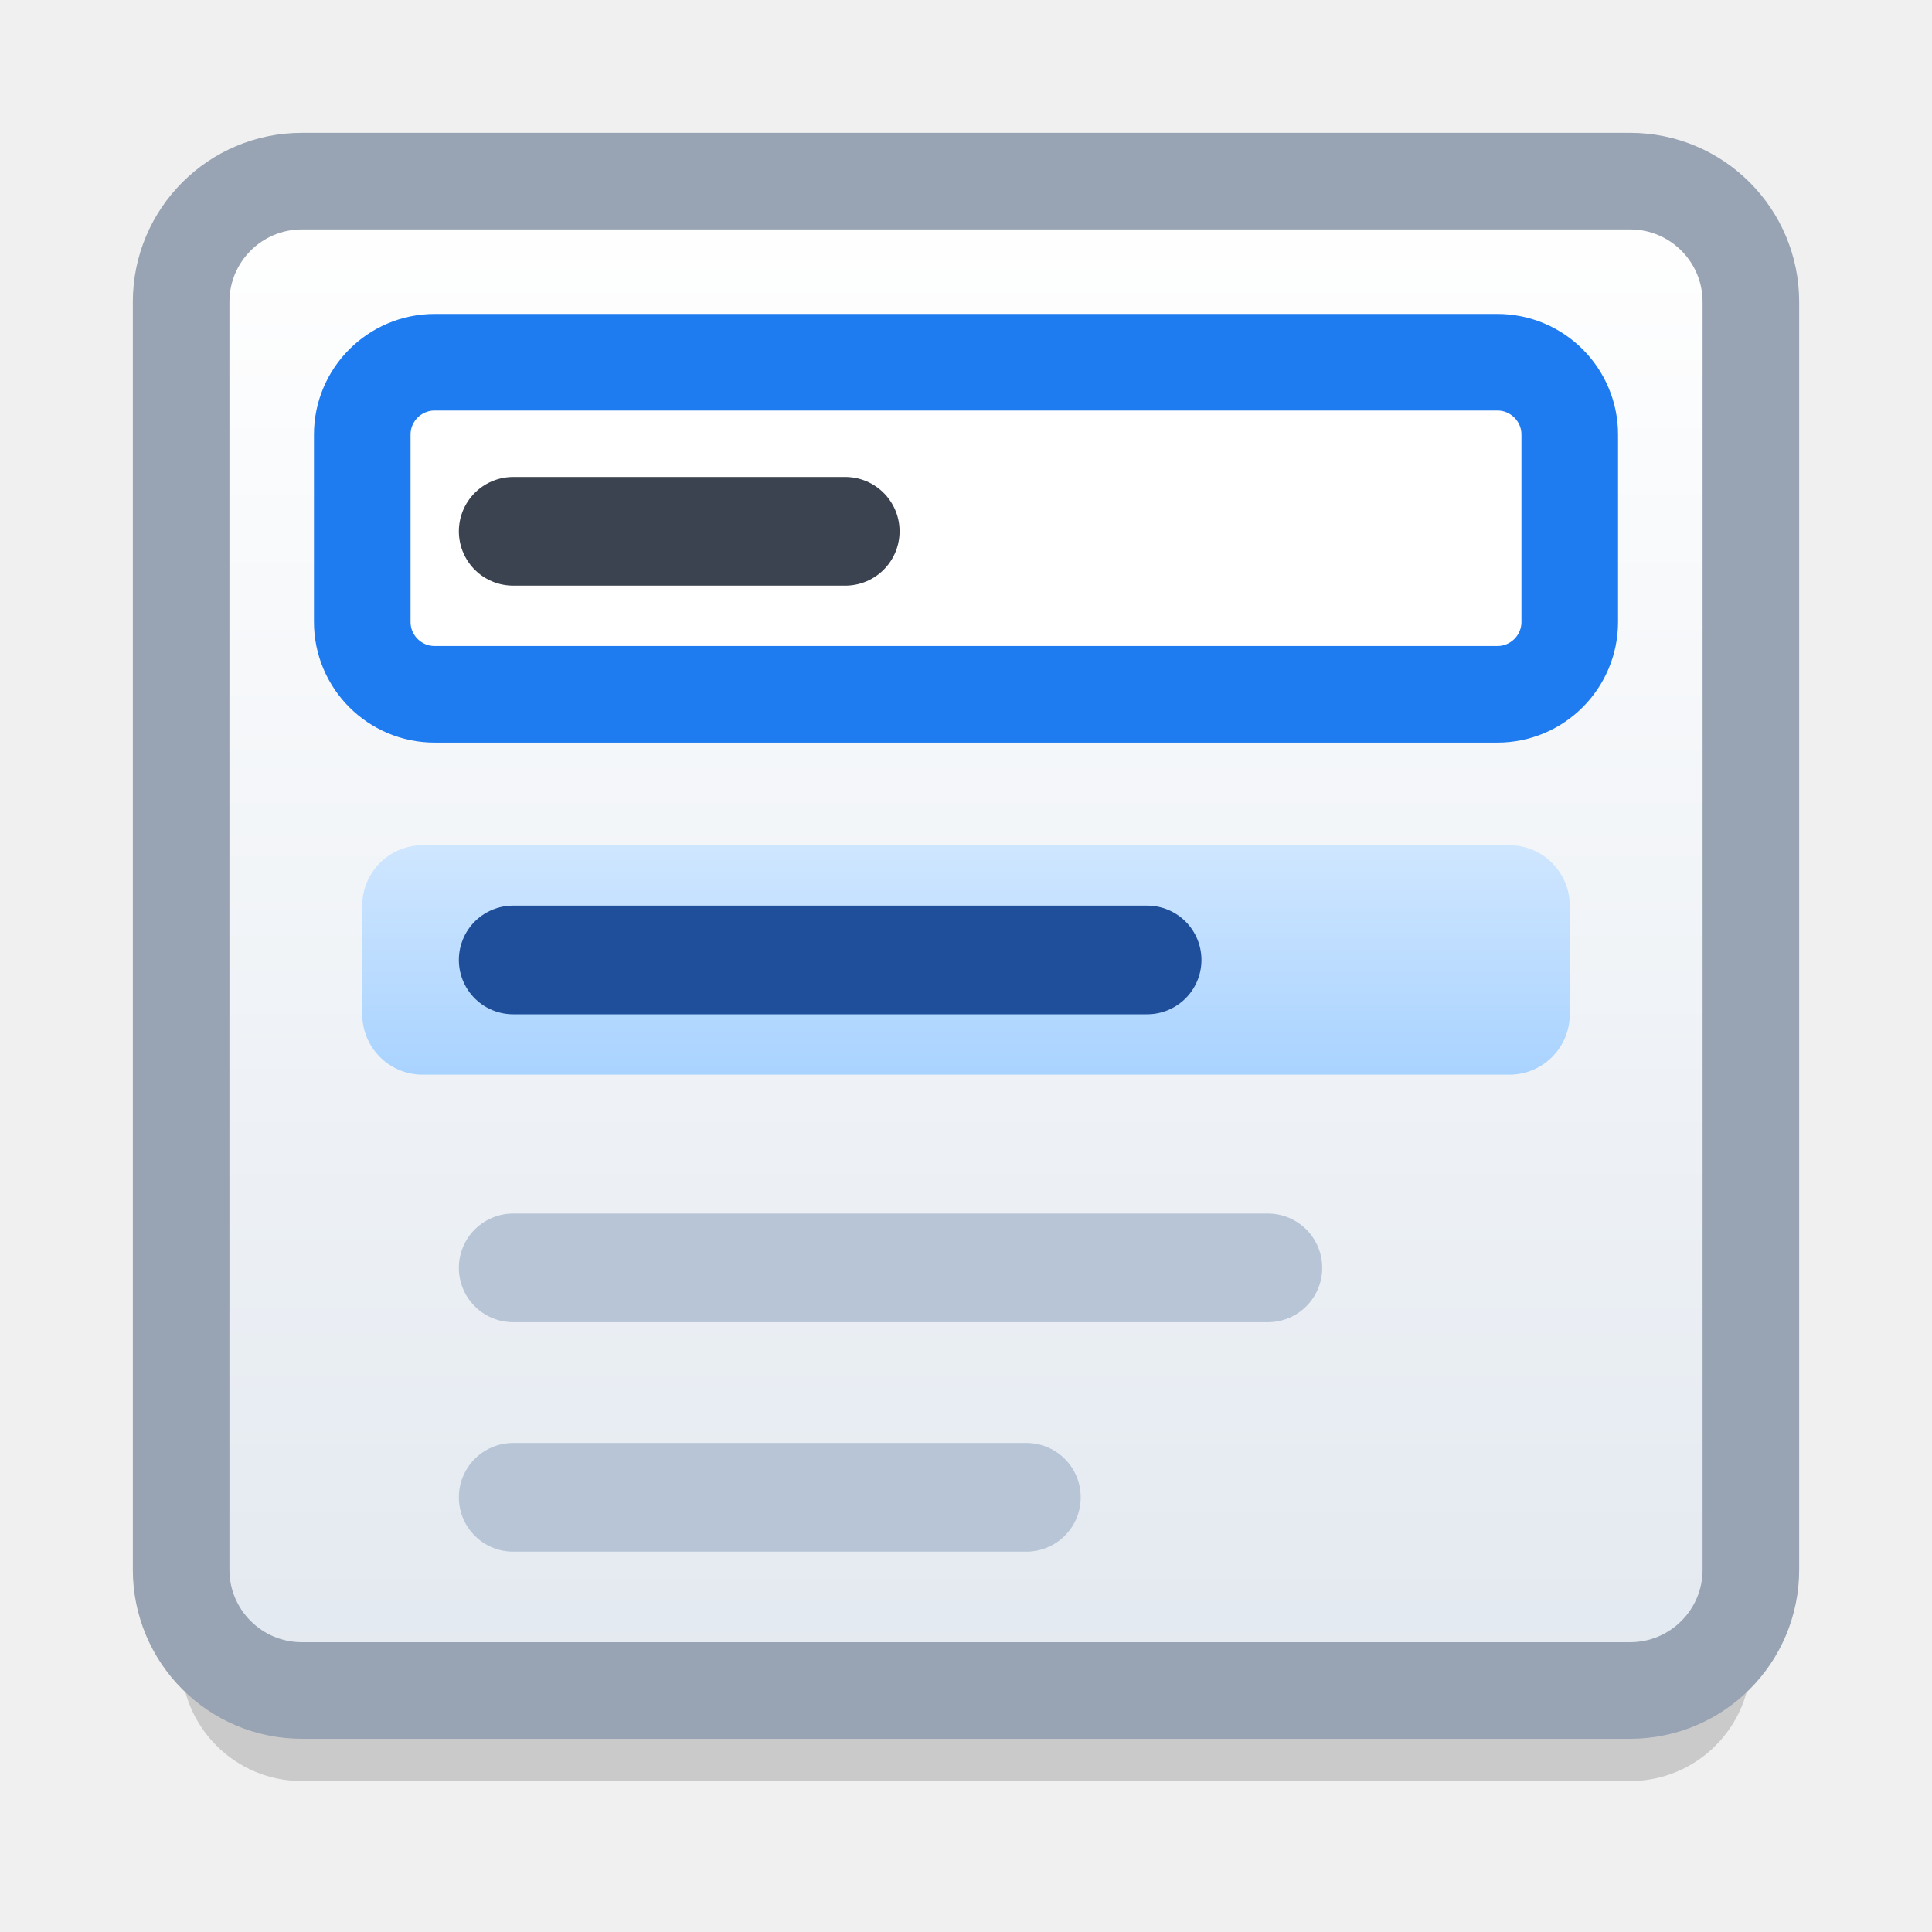
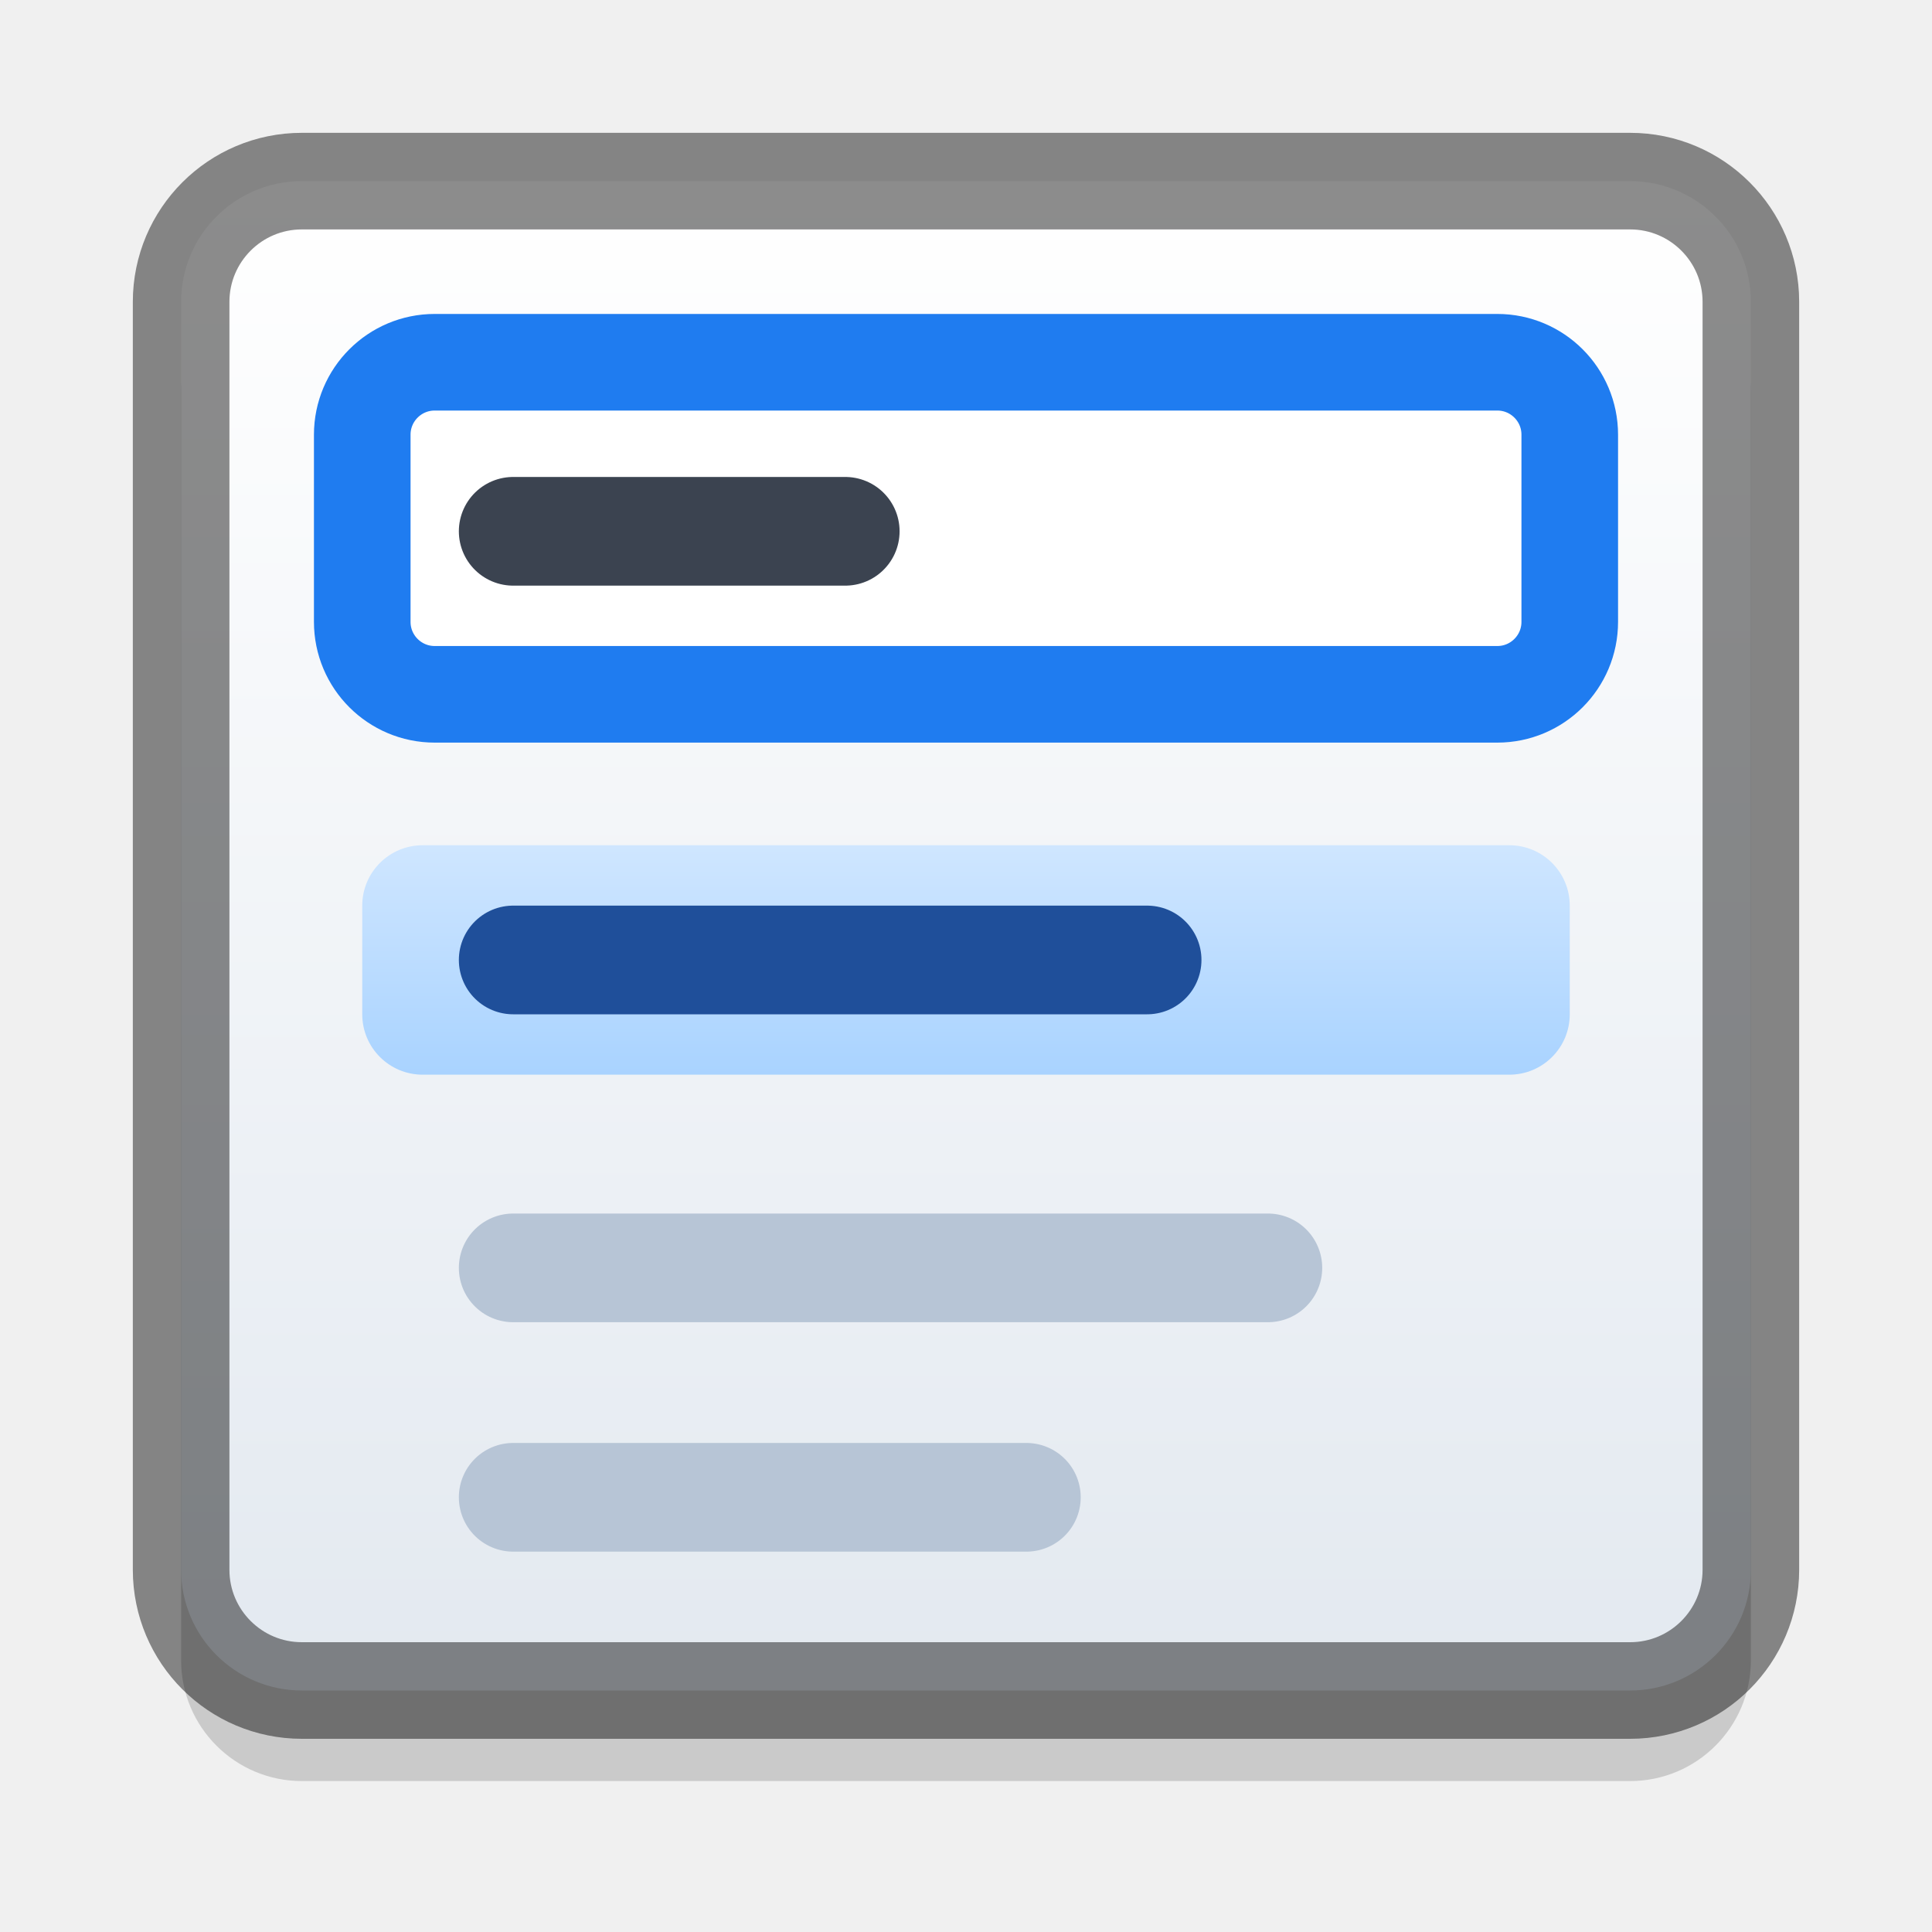
<svg xmlns="http://www.w3.org/2000/svg" viewBox="0 0 16 16">
  <defs>
    <linearGradient id="g0" x2="0" y2="1">
      <stop offset="0" stop-color="#ffffff" />
      <stop offset="1" stop-color="#e3e9f0" />
    </linearGradient>
    <linearGradient id="g1" x2="0" y2="1">
      <stop offset="0" stop-color="#cfe6ff" />
      <stop offset="1" stop-color="#a9d3ff" />
    </linearGradient>
  </defs>
  <path d="M2.5 2.25H13.5A1 1 0 0 1 14.5 3.25V13.75A1 1 0 0 1 13.5 14.75H2.5A1 1 0 0 1 1.5 13.75V3.25A1 1 0 0 1 2.5 2.25Z" fill="#000000" fill-opacity="0.16" />
-   <path d="M2.5 1.5H13.5A1 1 0 0 1 14.5 2.5V13A1 1 0 0 1 13.5 14H2.5A1 1 0 0 1 1.5 13V2.5A1 1 0 0 1 2.5 1.5Z" fill="url(#g0)" stroke="#98a4b3" stroke-width="0.8" stroke-linecap="round" stroke-linejoin="round" />
+   <path d="M2.5 1.5H13.5A1 1 0 0 1 14.5 2.5V13A1 1 0 0 1 13.5 14H2.5A1 1 0 0 1 1.5 13V2.5A1 1 0 0 1 2.5 1.5Z" fill="url(#g0)" stroke="currentColor" stroke-opacity="0.45" stroke-width="0.8" stroke-linecap="round" stroke-linejoin="round" />
  <path class="accent" d="M3.6 3H12.4A0.6 0.6 0 0 1 13 3.6V5.15A0.6 0.6 0 0 1 12.4 5.75H3.6A0.6 0.6 0 0 1 3 5.15V3.6A0.6 0.6 0 0 1 3.6 3Z" fill="#ffffff" stroke="#1f7cf0" stroke-width="0.8" />
  <path d="M4.25 4.4H7" fill="none" stroke="#3b4350" stroke-width="0.9" stroke-linecap="round" stroke-linejoin="round" />
  <path class="accent" d="M3.5 7H12.5A0.5 0.5 0 0 1 13 7.5V8.4A0.5 0.5 0 0 1 12.5 8.9H3.5A0.5 0.5 0 0 1 3 8.4V7.5A0.5 0.5 0 0 1 3.5 7Z" fill="url(#g1)" />
  <path class="accent" d="M4.25 7.95H9.5" fill="none" stroke="#1f4f9a" stroke-width="0.9" stroke-linecap="round" stroke-linejoin="round" />
  <path d="M4.25 10.5H10.5M4.25 12.4H8.5" fill="none" stroke="#b7c5d6" stroke-width="0.9" stroke-linecap="round" stroke-linejoin="round" />
</svg>
